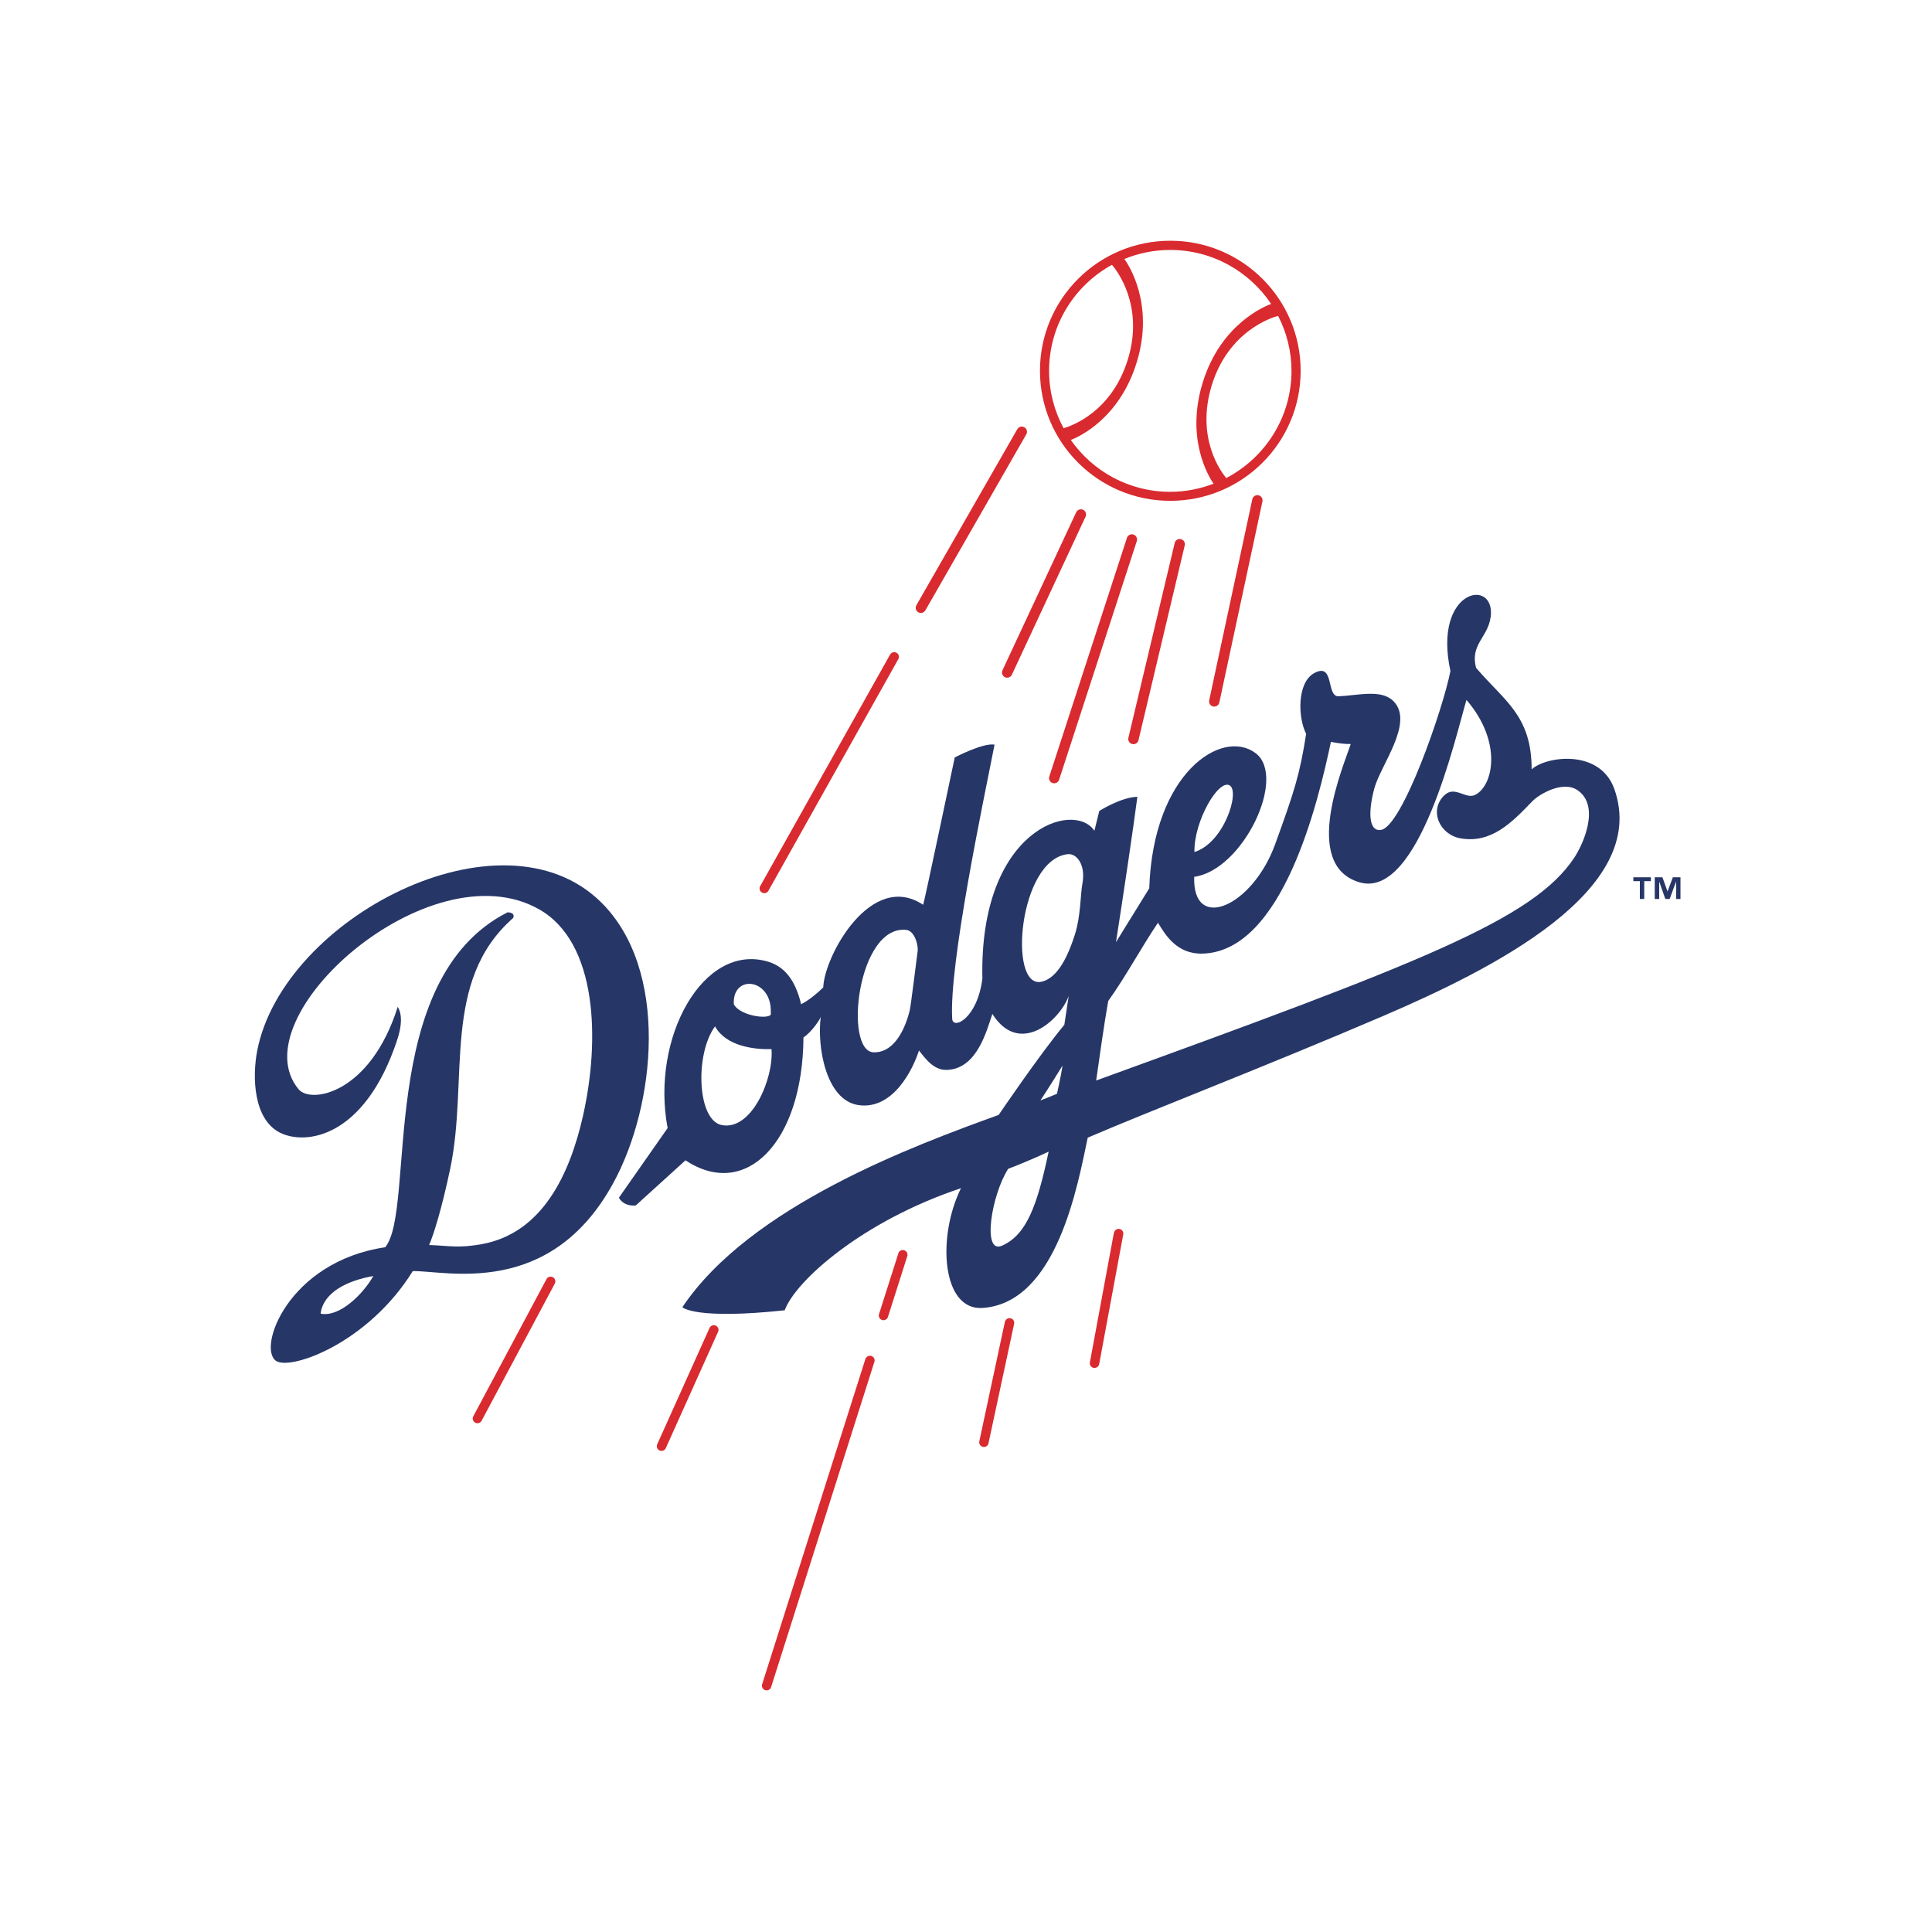
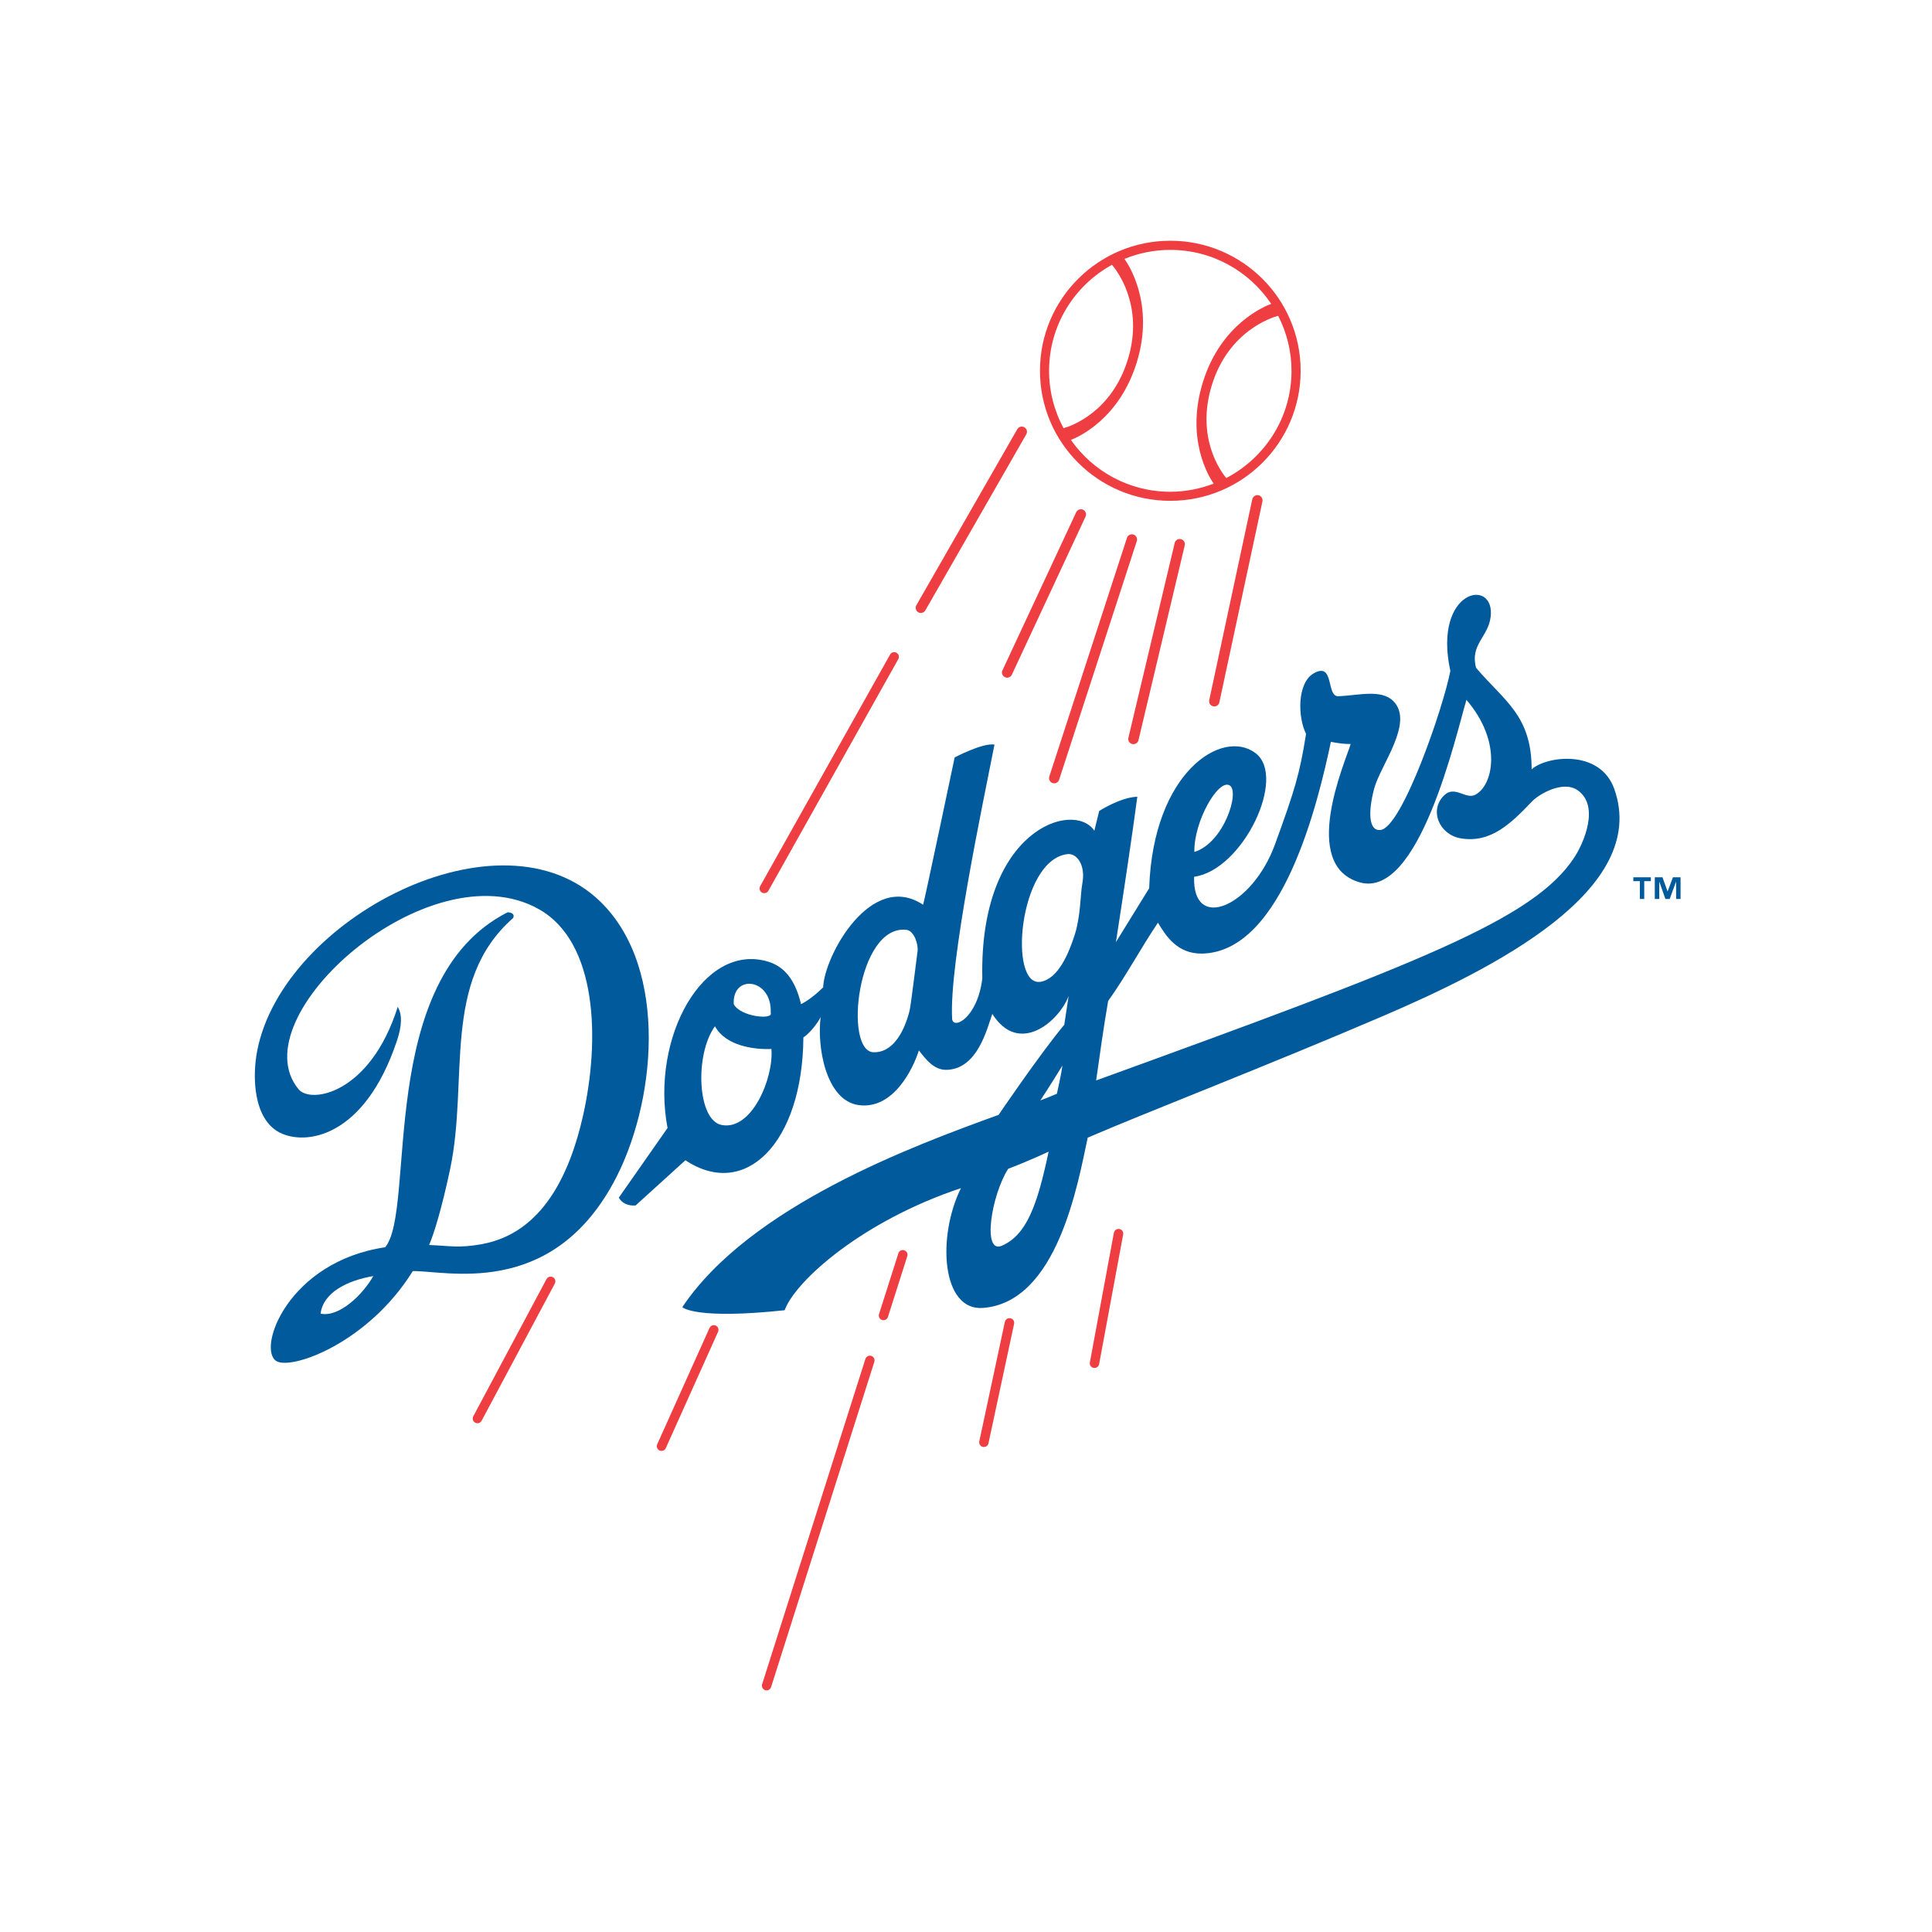
<svg xmlns="http://www.w3.org/2000/svg" width="512" height="512" viewBox="0 0 512 512">
  <g fill="none" fill-rule="evenodd">
-     <path d="M395.027 163.55c-.67 5.28-5.513 7.298-3.846 13.436 7.48 8.802 14.72 12.593 14.72 26.91 3.67-3.46 18.1-5.594 21.93 5.24 9.44 26.8-32.27 47.675-61.4 60.165-31.36 13.44-61.39 24.98-78.17 32.19-2.63 12.3-8.06 43.65-27.77 45.13-10.93.83-12.21-18.81-5.82-31.74-26.06 8.688-43.82 24.487-46.72 32.36-23.29 2.49-27.023-.66-27.11-.827 17.96-26.823 61.47-42.866 83.81-50.943 0 0 10.955-16.147 17.408-23.885l1.154-7.62c-2.487 6.644-13.14 15.966-20.226 4.737-1.49 4.32-3.99 14.5-11.972 14.83-3.49.16-5.652-2.83-7.48-5.14-1.46 4.63-6.69 15.79-16.005 14.474-8.72-1.252-11.06-15.68-10.016-23.402 0 .33-2.253 3.95-4.59 5.47-.19 27.865-15.36 43.136-31.26 32.56l-13.19 11.97c-1.888.174-3.6-.51-4.463-2.056l12.916-18.46c-4.535-23.925 9.48-49.3 26.67-44.08 5.19 1.56 7.502 6.215 8.702 11.26 1.95-.97 4.197-2.8 5.87-4.45.27-8.3 12.69-31.07 26.475-21.9.172-.04 8.37-39.04 8.37-39.04s7.494-3.95 10.55-3.4c-3.057 15.5-12.084 58.18-11.223 72.66.18 2.934 6.64.05 8-10.652-.886-39.7 24.293-47.326 29.687-39.186l1.288-5.24s5.666-3.633 10.1-3.767c-1.12 8.614-3.67 25.745-5.67 38.527l8.818-14.27c1.01-30.654 19.288-42.48 28.157-35.84 8.46 6.32-3.31 31.016-16.246 32.797-.49 14.8 15.433 7.96 21.45-8.628 5.214-14.34 6.55-18.64 8.215-29.26-2.22-4.377-2.395-13.518 2.044-16.04 5.577-3.16 3.184 6.22 6.548 6.08 5.277-.22 11.358-1.97 14.58 1.324 5.53 5.68-3.443 16.894-5.11 23.12-1.66 6.217-1.5 11.45 1.746 10.976 5.63-.8 16.435-31.95 18.433-42.11-4.75-21.803 12.03-24.924 10.67-14.27m-114.94 126.3s1.17-5.23 1.478-7.485c-.773 1.26-3.932 6.37-5.875 9.25 1.39-.49 4.395-1.76 4.395-1.76m108.52-104.39c-2.82 9.48-12.565 52.925-28.313 48.355-15.837-4.61-3.92-31.608-2.363-36.66-1.526.048-3.635-.235-5.246-.574-3.31 15.61-12.69 55.57-34.03 56.12-6.73.18-9.81-4.87-11.8-8.18-4.48 6.635-8.54 14.27-13.19 20.74-1.14 6.446-2.35 15.2-3.19 21.07 86.25-31.29 115.88-42.71 126.68-59.02 2.582-3.9 6.84-13.774.93-17.887-3.96-2.736-10.316 1.133-11.99 2.87-5.45 5.663-10.86 11.26-19 9.87-5.71-.97-8.47-7.52-4.33-11.442 2.77-2.63 5.63 1.16 8.132-.076 4.873-2.443 7.267-14.105-2.282-25.17m-62.75 22.656c-2.975-1.78-9.522 9.51-9.35 17.647 7.805-2.386 12.13-15.99 9.35-17.642m-42.994 18.22c-12.92 1.536-15.764 35.46-7.03 33.82 4.59-.866 7.354-7.37 8.997-12.536 1.557-4.88 1.46-10.71 1.983-13.47.94-4.975-1.487-8.12-3.95-7.82m-42.72 20.06c-12.97-1.34-16.61 32.16-8.67 32.45 4.61.173 7.92-4.476 9.57-11.05.35-1.41 1.89-14.276 2.11-15.74.23-1.514-.77-5.42-3.01-5.66m-45.707 19.72c1.825 3.365 10.49 4.192 9.8 2.31.405-9.244-10.265-10.42-9.8-2.31m-4.975 5.85c-5.38 7.35-4.75 24.9 1.78 26.16 7.985 1.56 13.813-12.45 13.182-20.14-4.46.17-12.057-.73-14.96-6.02m88.41 33.2s-4.907 2.34-10.72 4.553c-4.44 6.91-6.99 22.71-1.66 20.376 6.52-2.85 9.36-10.65 12.38-24.93" fill="#263667" />
-     <path d="M162.44 313.673c-16.815 30.566-44.402 23.002-53.05 23.183-11.91 19.18-32.31 26.327-36.19 23.82-5.11-3.277 3.113-26.334 28.876-30.14 8.317-9.952-2.71-70.96 32.43-88.76.828 0 1.99.33 1.492 1.497-19.12 16.76-11.705 42.812-16.704 66.523-2.22 10.512-4.352 17.368-5.576 20.14 5.544.222 7.874.884 13.97-.227 16.208-2.94 23.348-18.8 26.775-33.84 4.59-20.19 3.902-46.16-11.64-54.92-28.98-16.35-79.597 28.59-63.69 47.72 3.26 3.94 19.026 1.16 26.268-21.85 1.18 1.99 1.18 4.86-.22 9.01-8.61 25.76-24.27 27.8-31.09 24.284-6.94-3.59-7.28-14.75-5.92-21.684 6.83-35.16 64.68-65.19 91.01-39.43 18.26 17.84 14.67 53.93 3.27 74.655m-77.49 34.47c4.88 1.045 11.15-4.975 13.97-9.96-6.99 1.21-13.25 4.36-13.97 9.96" fill="#263667" />
-     <path d="M275.602 98.265c0-19.038 15.464-34.467 34.546-34.467 19.073 0 34.538 15.43 34.538 34.467 0 19.03-15.465 34.46-34.538 34.46-19.082 0-34.546-15.43-34.546-34.46m23.29-3.01c4.47-14.507-3.237-23.963-4.208-25.074-9.936 5.45-16.665 15.98-16.665 28.09 0 5.51 1.4 10.69 3.84 15.21 2-.57 12.72-4.22 17.03-18.22m22.25 6.82c-4.3 13.95 2.46 22.98 3.83 24.61 10.26-5.36 17.29-16.06 17.29-28.41 0-5.25-1.3-10.2-3.55-14.58-1.5.4-13.12 3.93-17.58 18.39m-2.388-.73c4.8-15.6 16.656-20.29 18.125-20.81-5.76-8.62-15.584-14.31-26.744-14.31-4.313 0-8.397.86-12.148 2.39.914 1.27 8.08 11.78 3.275 27.374-4.57 14.88-15.233 19.725-17.47 20.6 5.807 8.29 15.427 13.735 26.34 13.735 4.05 0 7.916-.79 11.49-2.15-1.37-1.988-7.444-11.97-2.872-26.826" fill="#D92A2F" />
-     <path d="M144.828 338.976l-19.406 36.366c-.323.614-.086 1.355.53 1.678.608.33 1.358.103 1.682-.512l19.405-36.358c.31-.607.07-1.363-.52-1.68-.62-.322-1.38-.093-1.7.506" fill="#D92A2F" />
-     <path d="M188.037 351.915L174.17 382.75c-.278.614 0 1.362.63 1.646.624.276 1.375 0 1.643-.623l13.86-30.842c.278-.62.01-1.35-.623-1.63-.624-.28-1.374 0-1.643.63" fill="#D92A2F" />
-     <path d="M238.08 332.136l-5.127 16.114c-.213.654.15 1.348.806 1.56.65.206 1.35-.15 1.56-.81l5.12-16.108c.21-.654-.15-1.355-.81-1.56-.66-.22-1.36.158-1.57.804" fill="#D92A2F" />
-     <path d="M229.344 360.133l-27.367 86.208c-.213.66.15 1.35.814 1.57.65.21 1.35-.16 1.56-.81l27.37-86.2c.22-.65-.14-1.34-.8-1.56-.65-.202-1.36.168-1.57.81" fill="#D92A2F" />
-     <path d="M266.306 350.3l-6.776 31.66c-.15.67.284 1.333.955 1.475.68.15 1.343-.284 1.477-.954l6.793-31.67c.134-.66-.285-1.33-.948-1.46-.687-.15-1.343.28-1.5.96" fill="#D92A2F" />
-     <path d="M235.89 173.456l-34.44 61.394c-.332.598-.11 1.347.482 1.686.6.338 1.366.126 1.706-.473l34.427-61.393c.332-.6.126-1.348-.482-1.687-.6-.338-1.35-.126-1.69.473" fill="#D92A2F" />
-     <path d="M331.875 132.307L320.447 185.6c-.158.74.316 1.465 1.05 1.623.75.157 1.47-.308 1.635-1.048l11.428-53.3c.143-.74-.316-1.474-1.058-1.632-.734-.142-1.47.315-1.627 1.064" fill="#D92A2F" />
-     <path d="M311.31 143.883l-12.275 51.637c-.173.75.285 1.49 1.035 1.655.727.18 1.46-.276 1.643-1.024l12.257-51.63c.174-.73-.276-1.46-1.01-1.64-.743-.18-1.485.28-1.65 1.01" fill="#D92A2F" />
-     <path d="M298.656 142.535l-20.582 63.253c-.23.717.158 1.49.885 1.726.71.236 1.49-.158 1.72-.883l20.59-63.25c.22-.71-.16-1.48-.9-1.72-.72-.23-1.49.16-1.72.88" fill="#D92A2F" />
-     <path d="M269.6 113.726l-26.75 46.665c-.372.66-.143 1.49.513 1.87.655.37 1.492.14 1.87-.51l26.752-46.66c.37-.65.142-1.49-.514-1.86-.66-.38-1.49-.15-1.87.51" fill="#D92A2F" />
-     <path d="M285.206 135.743l-19.54 41.898c-.323.69-.023 1.49.664 1.82.687.33 1.508.02 1.832-.67l19.524-41.88c.324-.68.024-1.5-.656-1.82-.695-.31-1.508-.012-1.824.67" fill="#D92A2F" />
-     <path d="M295.197 326.69l-6.366 34.358c-.13.677.32 1.323 1 1.45.67.118 1.33-.316 1.46-.993l6.38-34.365c.138-.678-.32-1.324-1-1.45-.68-.126-1.325.323-1.45 1" fill="#D92A2F" />
-     <path d="M437.487 233.518h-1.746v4.712h-1.16v-4.712h-1.73v-1.025h4.65v1.025zm7.882 4.712h-1.18v-4.563h-.03l-1.68 4.563h-1.15l-1.606-4.563h-.02v4.563h-1.18v-5.737h2.04l1.342 3.743h.015l1.403-3.743h2.02v5.737z" fill="#263667" />
+     <path d="M395.027 163.55c-.67 5.28-5.513 7.298-3.846 13.436 7.476 8.802 14.72 12.593 14.72 26.91 3.663-3.46 18.1-5.594 21.923 5.24 9.44 26.8-32.27 47.675-61.4 60.165-31.36 13.44-61.39 24.98-78.172 32.187-2.63 12.3-8.063 43.647-27.77 45.128-10.93.83-12.21-18.808-5.82-31.747-26.063 8.684-43.825 24.483-46.724 32.355-23.29 2.49-27.026-.66-27.113-.826 17.96-26.823 61.47-42.866 83.81-50.943 0 0 10.955-16.146 17.408-23.884l1.153-7.62c-2.488 6.642-13.142 15.964-20.227 4.735-1.492 4.32-3.988 14.5-11.973 14.83-3.49.16-5.655-2.83-7.48-5.136-1.46 4.632-6.69 15.79-16.008 14.474-8.72-1.253-11.058-15.68-10.015-23.403 0 .33-2.253 3.947-4.59 5.468-.19 27.864-15.36 43.135-31.26 32.56l-13.19 11.97c-1.888.173-3.6-.51-4.463-2.057l12.915-18.46c-4.532-23.922 9.48-49.296 26.673-44.08 5.19 1.56 7.503 6.218 8.703 11.26 1.95-.97 4.194-2.796 5.868-4.45.27-8.298 12.692-31.07 26.474-21.898.174-.04 8.372-39.04 8.372-39.04s7.495-3.948 10.552-3.396c-3.057 15.5-12.084 58.178-11.223 72.66.18 2.933 6.64.05 8-10.653-.885-39.7 24.294-47.325 29.688-39.185l1.287-5.24s5.663-3.634 10.102-3.768c-1.122 8.613-3.673 25.744-5.67 38.526l8.813-14.27c1.01-30.654 19.285-42.482 28.154-35.84 8.46 6.32-3.31 31.016-16.246 32.797-.49 14.8 15.432 7.96 21.45-8.626 5.213-14.335 6.55-18.637 8.214-29.26-2.22-4.373-2.392-13.514 2.047-16.035 5.575-3.16 3.182 6.223 6.546 6.08 5.276-.22 11.357-1.97 14.58 1.325 5.528 5.68-3.444 16.894-5.11 23.12-1.66 6.217-1.5 11.45 1.745 10.976 5.63-.8 16.437-31.95 18.435-42.11-4.747-21.802 12.03-24.923 10.67-14.27m-114.94 126.3s1.17-5.23 1.478-7.484c-.774 1.26-3.933 6.366-5.876 9.25 1.39-.49 4.397-1.765 4.397-1.765M388.62 185.47c-2.82 9.48-12.565 52.924-28.313 48.354-15.836-4.61-3.918-31.607-2.362-36.658-1.524.047-3.633-.236-5.244-.575-3.313 15.606-12.69 55.566-34.03 56.117-6.73.174-9.81-4.87-11.8-8.187-4.484 6.634-8.54 14.27-13.195 20.74-1.138 6.445-2.354 15.2-3.19 21.07 86.245-31.29 115.878-42.71 126.674-59.02 2.582-3.9 6.84-13.775.93-17.888-3.96-2.733-10.316 1.136-11.99 2.87-5.45 5.666-10.86 11.26-19.002 9.874-5.71-.97-8.467-7.518-4.328-11.442 2.77-2.63 5.63 1.16 8.132-.077 4.873-2.443 7.267-14.105-2.282-25.17m-62.75 22.656c-2.976-1.78-9.523 9.51-9.35 17.644 7.804-2.388 12.13-15.99 9.35-17.644m-42.995 18.22c-12.92 1.534-15.764 35.46-7.03 33.82 4.59-.868 7.354-7.37 8.997-12.538 1.557-4.877 1.46-10.708 1.983-13.466.94-4.975-1.485-8.12-3.95-7.82m-42.72 20.06c-12.967-1.34-16.608 32.16-8.67 32.45 4.612.173 7.92-4.476 9.57-11.05.35-1.41 1.89-14.276 2.11-15.742.23-1.514-.766-5.42-3.01-5.66m-45.705 19.72c1.825 3.365 10.49 4.192 9.8 2.31.405-9.244-10.265-10.42-9.8-2.31m-4.975 5.847c-5.38 7.35-4.747 24.9 1.777 26.16 7.986 1.56 13.814-12.45 13.183-20.14-4.455.173-12.053-.726-14.96-6.02M277.9 305.19s-4.903 2.34-10.716 4.555c-4.44 6.91-6.99 22.71-1.66 20.375 6.517-2.852 9.36-10.653 12.377-24.932" fill="#005A9C" />
+     <path d="M162.44 313.673c-16.815 30.566-44.402 23.002-53.05 23.183-11.91 19.18-32.31 26.327-36.19 23.82-5.11-3.277 3.113-26.334 28.876-30.14 8.317-9.952-2.71-70.96 32.43-88.76.828 0 1.99.33 1.492 1.497-19.12 16.76-11.705 42.812-16.704 66.523-2.22 10.512-4.352 17.368-5.576 20.14 5.544.222 7.874.884 13.97-.227 16.208-2.937 23.348-18.8 26.775-33.84 4.59-20.19 3.902-46.16-11.64-54.918-28.98-16.343-79.597 28.59-63.69 47.722 3.26 3.94 19.026 1.166 26.268-21.844 1.18 1.995 1.18 4.863-.22 9.016-8.61 25.76-24.27 27.8-31.09 24.285-6.943-3.59-7.282-14.75-5.924-21.684 6.832-35.16 64.677-65.192 91.008-39.432 18.254 17.84 14.668 53.93 3.27 74.655m-77.486 34.46c4.88 1.045 11.144-4.975 13.972-9.96-6.99 1.21-13.254 4.362-13.973 9.96" fill="#005A9C" />
+     <path d="M275.602 98.265c0-19.038 15.464-34.467 34.546-34.467 19.073 0 34.538 15.43 34.538 34.467 0 19.03-15.465 34.46-34.538 34.46-19.082 0-34.546-15.43-34.546-34.46m23.29-3.01c4.47-14.507-3.237-23.963-4.208-25.074-9.936 5.45-16.665 15.978-16.665 28.09a31.94 31.94 0 0 0 3.84 15.21c2-.57 12.725-4.226 17.03-18.22m22.257 6.815c-4.298 13.95 2.463 22.98 3.83 24.61 10.26-5.358 17.29-16.06 17.29-28.415a31.76 31.76 0 0 0-3.548-14.58c-1.494.394-13.12 3.93-17.574 18.384m-2.387-.732c4.8-15.6 16.656-20.29 18.125-20.81-5.758-8.62-15.583-14.31-26.743-14.31-4.312 0-8.396.86-12.147 2.39.917 1.27 8.08 11.78 3.278 27.374-4.573 14.878-15.235 19.724-17.47 20.598 5.805 8.29 15.425 13.736 26.34 13.736 4.05 0 7.914-.788 11.49-2.15-1.373-1.987-7.446-11.97-2.874-26.825M144.827 338.977l-19.406 36.366a1.234 1.234 0 0 0 .53 1.678 1.23 1.23 0 0 0 1.682-.51l19.405-36.36a1.255 1.255 0 0 0-.518-1.68c-.616-.32-1.382-.09-1.698.51m43.21 12.94l-13.864 30.83c-.278.614 0 1.362.63 1.646.624.276 1.375 0 1.643-.623l13.86-30.842a1.24 1.24 0 0 0-.623-1.634 1.24 1.24 0 0 0-1.643.623m50.043-19.78l-5.127 16.113c-.213.655.15 1.35.806 1.56a1.243 1.243 0 0 0 1.56-.81l5.124-16.107a1.234 1.234 0 0 0-.805-1.56 1.238 1.238 0 0 0-1.564.804m-8.734 27.996l-27.367 86.208c-.213.656.15 1.35.814 1.57a1.244 1.244 0 0 0 1.557-.812l27.366-86.207a1.238 1.238 0 0 0-.798-1.567 1.267 1.267 0 0 0-1.57.81m36.96-9.833l-6.776 31.66c-.15.67.283 1.333.954 1.475a1.23 1.23 0 0 0 1.477-.954l6.794-31.67c.134-.667-.285-1.33-.948-1.463a1.257 1.257 0 0 0-1.5.954m-30.417-176.85l-34.44 61.393a1.248 1.248 0 0 0 .48 1.686c.6.338 1.367.126 1.707-.473l34.427-61.393c.332-.6.126-1.348-.482-1.687a1.238 1.238 0 0 0-1.69.473m95.982-41.15L320.447 185.6a1.374 1.374 0 0 0 2.685.575l11.428-53.3c.143-.74-.316-1.474-1.058-1.632a1.386 1.386 0 0 0-1.627 1.064m-20.565 11.576l-12.275 51.637c-.173.75.285 1.49 1.035 1.655.727.18 1.46-.276 1.643-1.024l12.257-51.63a1.37 1.37 0 0 0-1.01-1.642 1.357 1.357 0 0 0-1.65 1.01m-12.654-1.35l-20.582 63.253a1.37 1.37 0 0 0 .885 1.726 1.36 1.36 0 0 0 1.72-.883l20.59-63.25a1.38 1.38 0 0 0-.896-1.726 1.368 1.368 0 0 0-1.722.882m-29.055-28.81l-26.75 46.664a1.377 1.377 0 0 0 .512 1.87 1.38 1.38 0 0 0 1.87-.512l26.75-46.664a1.363 1.363 0 0 0-.513-1.858 1.37 1.37 0 0 0-1.87.504m15.606 22.016l-19.54 41.898a1.358 1.358 0 0 0 .664 1.814 1.384 1.384 0 0 0 1.832-.67l19.523-41.882a1.38 1.38 0 0 0-.656-1.827 1.383 1.383 0 0 0-1.824.67m9.99 190.945l-6.365 34.358a1.233 1.233 0 0 0 .997 1.45 1.25 1.25 0 0 0 1.454-.993l6.374-34.366a1.238 1.238 0 0 0-1.003-1.45 1.247 1.247 0 0 0-1.45 1" fill="#EF3E42" />
+     <path d="M437.487 233.518h-1.746v4.712h-1.16v-4.712h-1.733v-1.025h4.644v1.025zm7.882 4.712h-1.18v-4.563h-.026l-1.674 4.563h-1.144l-1.605-4.563h-.02v4.563h-1.18v-5.737h2.04l1.342 3.743h.017l1.404-3.743h2.022v5.737z" fill="#005A9C" />
  </g>
</svg>
